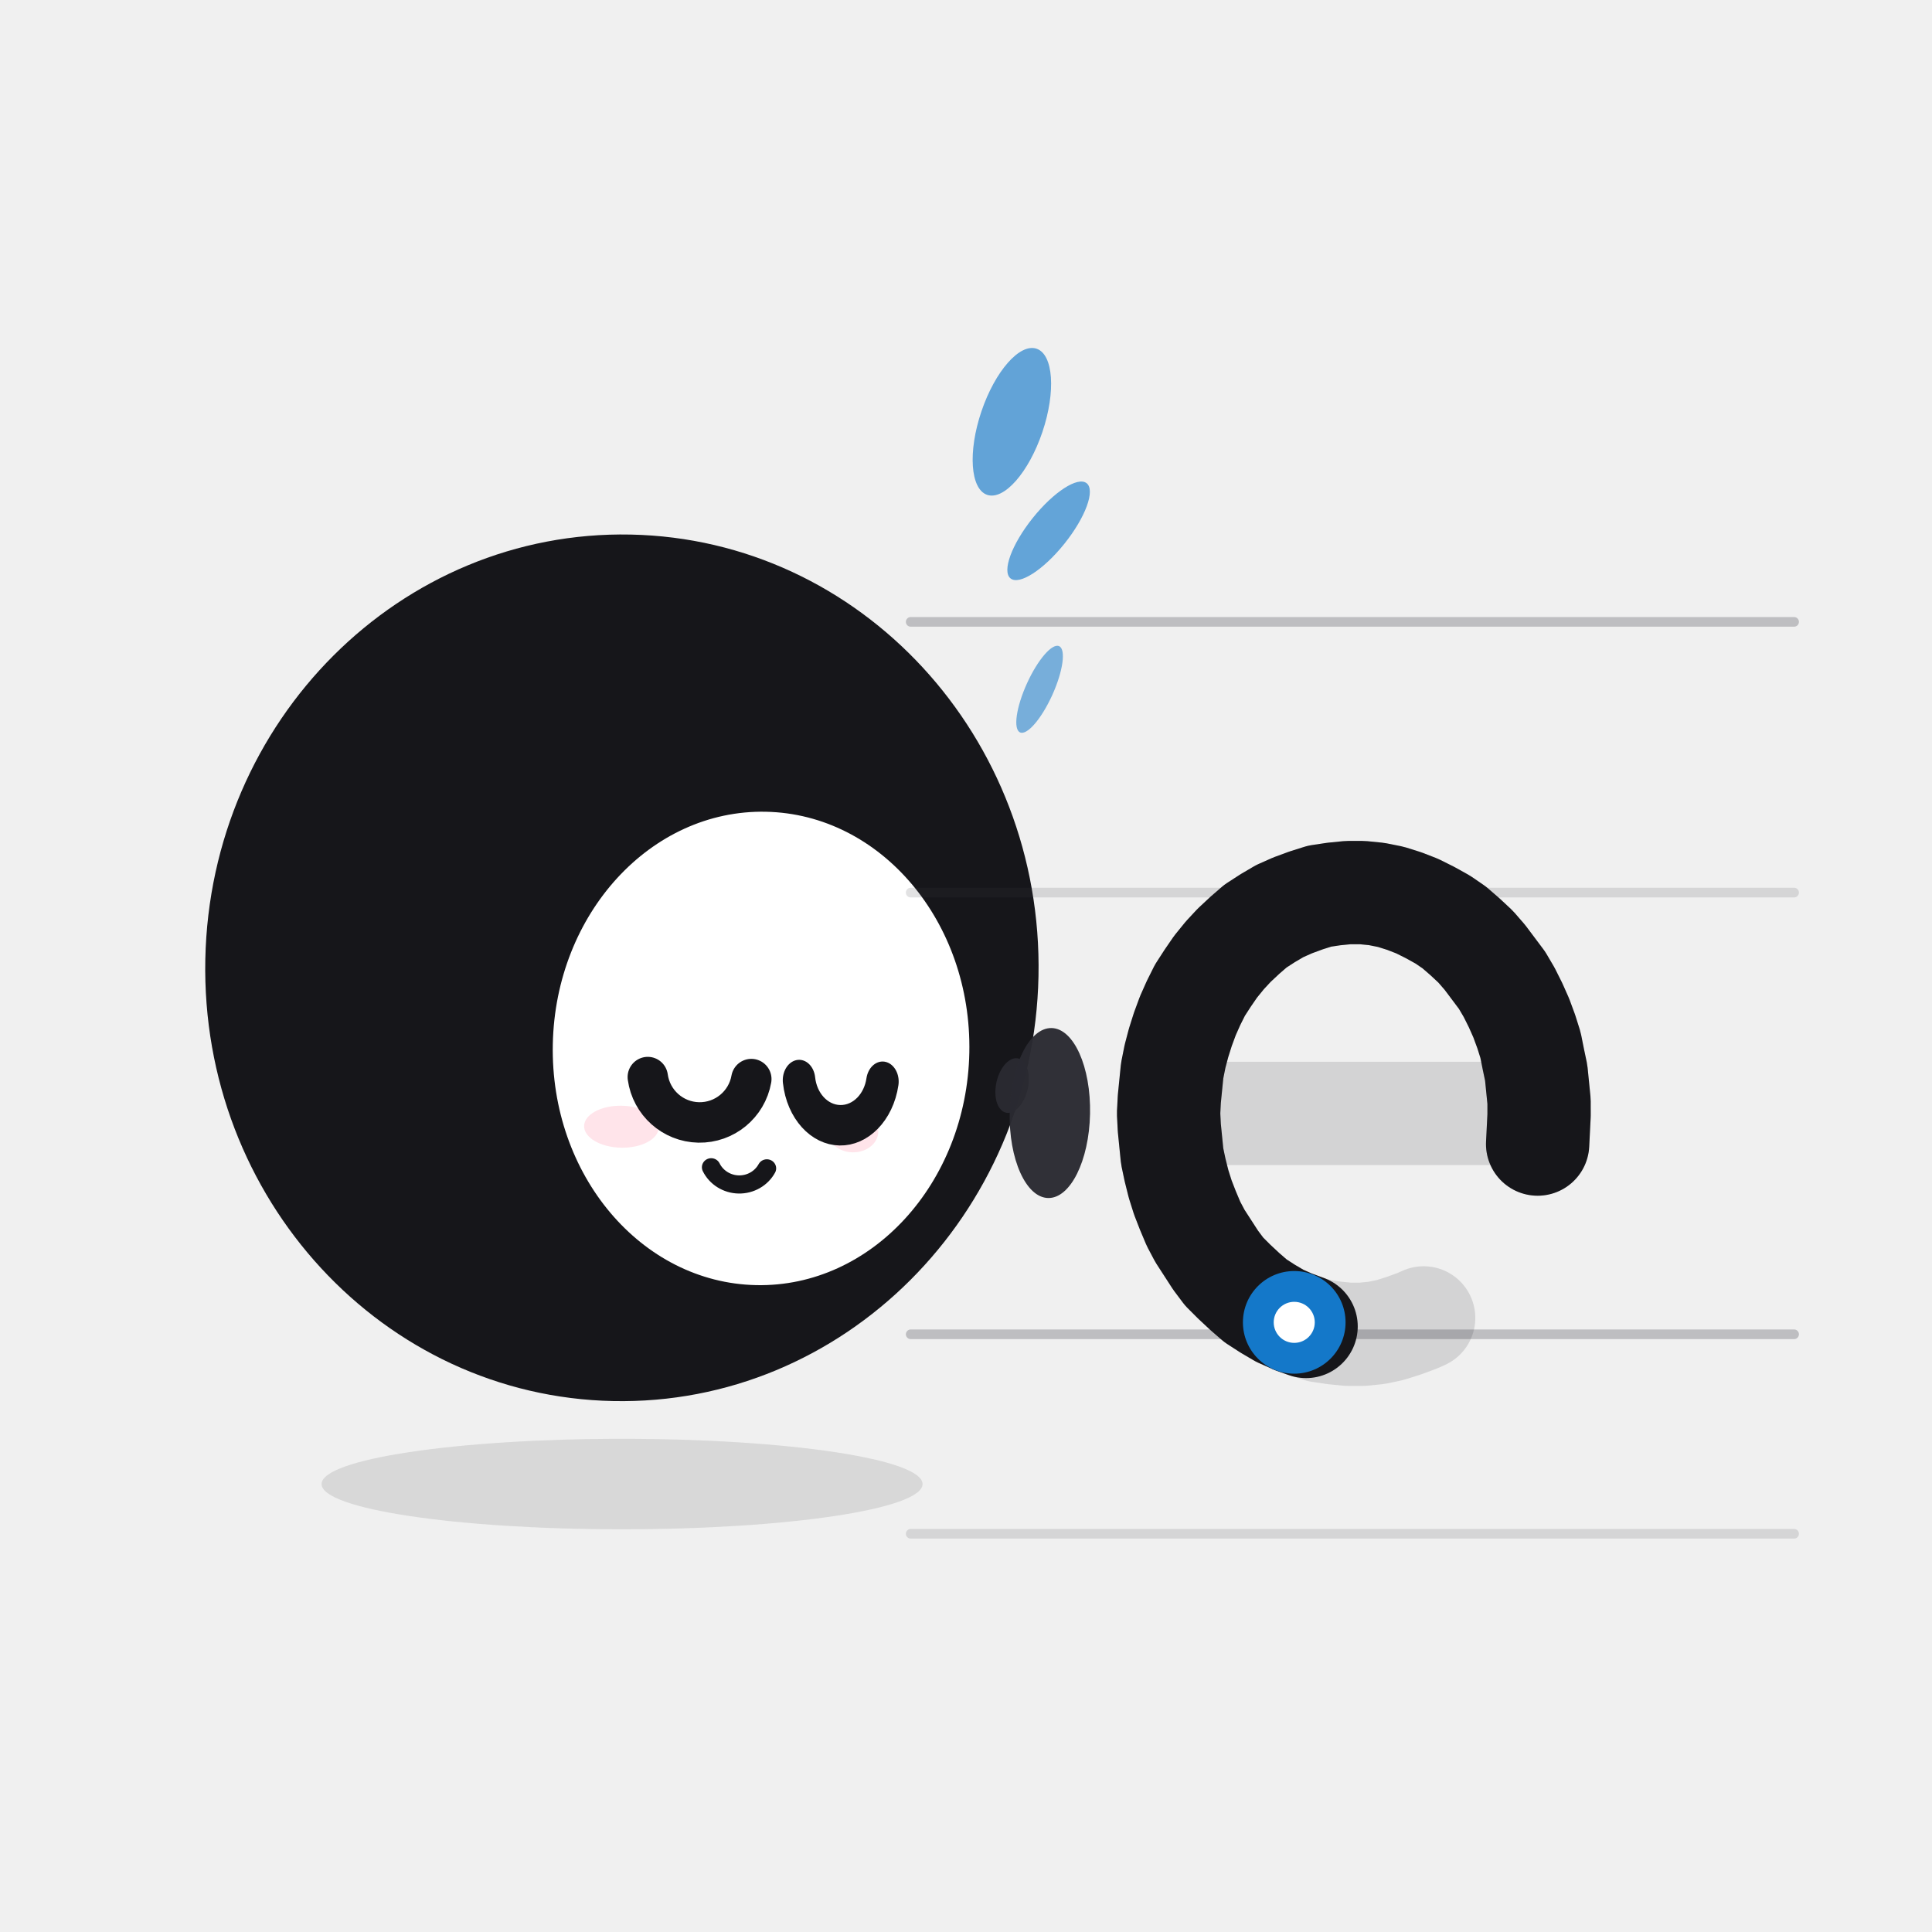
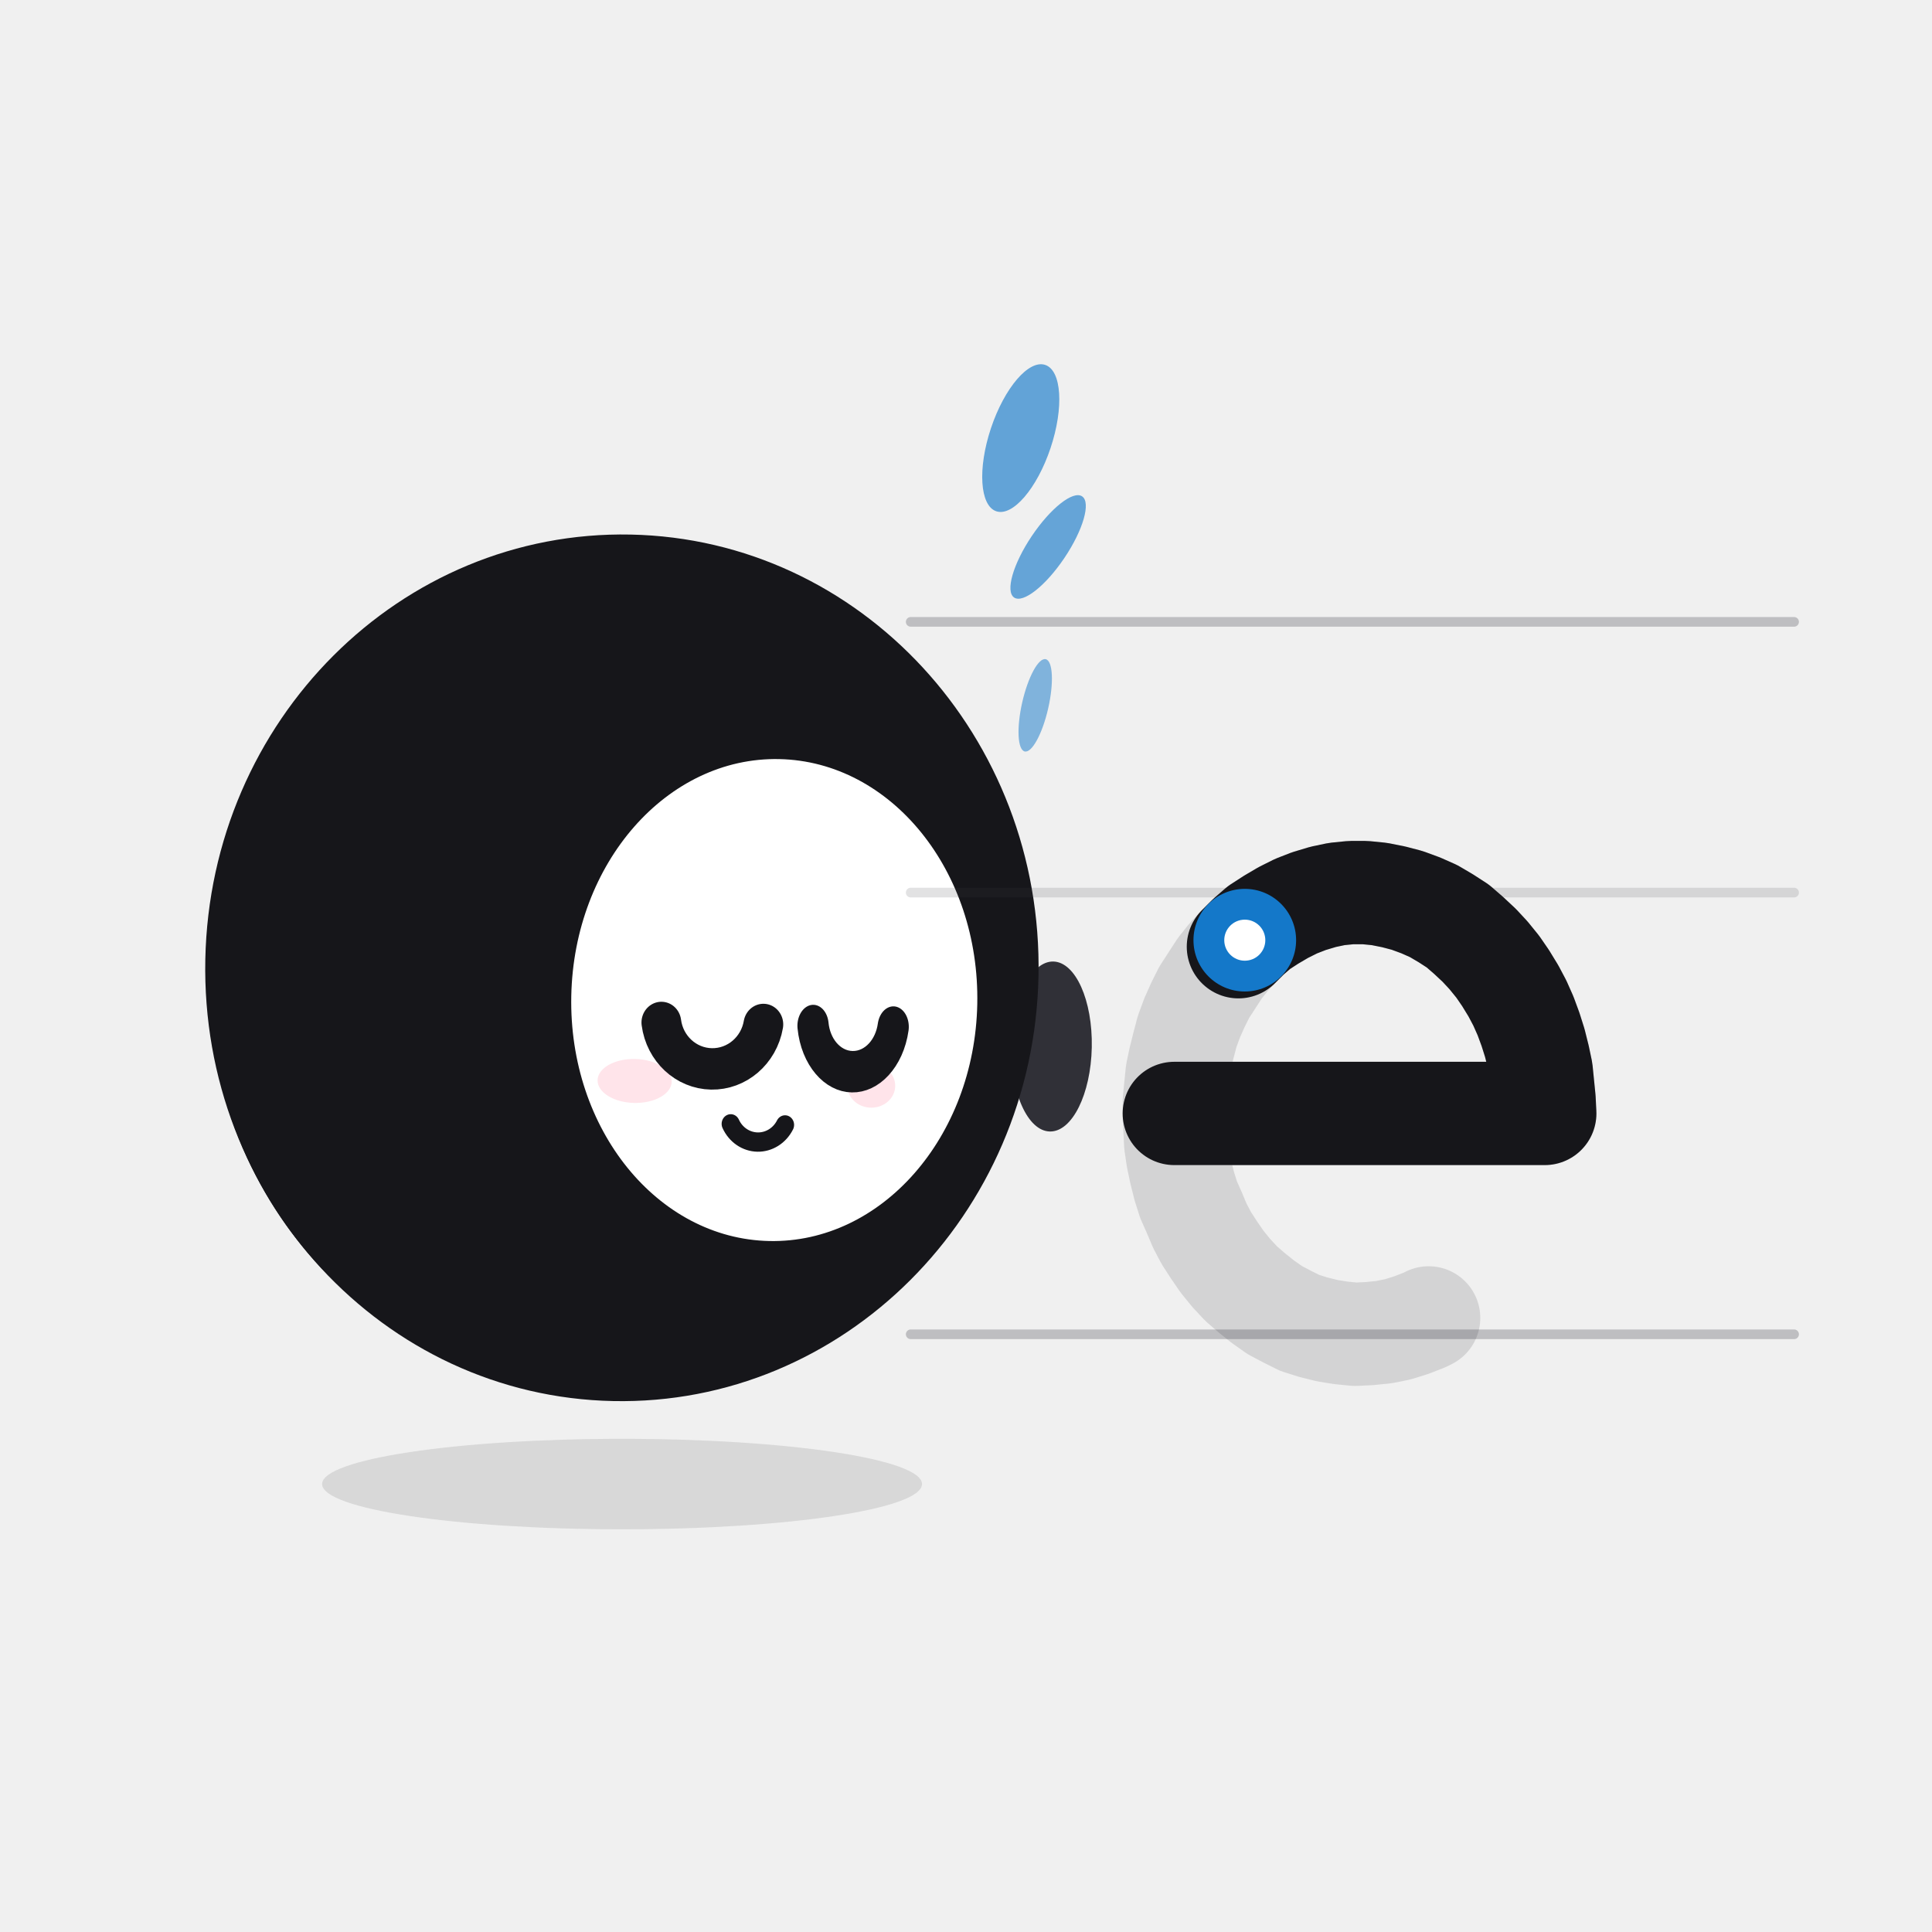
<svg xmlns="http://www.w3.org/2000/svg" width="320" height="320" viewBox="0 0 320 320">
  <defs>
    <clipPath id="bc1">
-       <path d="M83.776 18.667C83.776 50.046 61.394 75.484 33.784 75.484C6.174 75.484 -16.208 50.046 -16.208 18.667C-16.208 -12.712 6.174 -38.15 33.784 -38.15C61.394 -38.15 83.776 -12.712 83.776 18.667" transform="matrix(0.69 0.014 -0.014 0.69 103.007 160.301)" />
+       <path d="M85.446 6.994C85.446 38.94 63.63 64.838 36.718 64.838C9.806 64.838 -12.01 38.94 -12.01 6.994C-12.01 -24.952 9.806 -50.85 36.718 -50.85C63.63 -50.85 85.446 -24.952 85.446 6.994" transform="matrix(0.69 0.014 -0.014 0.69 103.007 160.301)" />
    </clipPath>
  </defs>
-   <path d="M-10.565 126C-10.565 132.075 -43.285 137 -83.649 137C-124.012 137 -156.733 132.075 -156.733 126C-156.733 119.925 -124.012 115 -83.649 115C-43.285 115 -10.565 119.925 -10.565 126" fill="rgba(22,22,26,0.13)" fill-opacity="0.862" transform="matrix(0.681 0 0 0.681 160 160)" />
-   <path d="M87.255 0.915C87.255 55.481 45.617 99.715 -5.745 99.715C-57.108 99.715 -98.745 55.481 -98.745 0.915C-98.745 -53.65 -57.108 -97.885 -5.745 -97.885C45.617 -97.885 87.255 -53.65 87.255 0.915" fill="#16161A" transform="matrix(0.69 0.014 -0.014 0.69 103.007 160.301)" />
+   <path d="M-10.698 126C-10.698 132.075 -43.359 137 -83.649 137C-123.938 137 -156.6 132.075 -156.6 126C-156.6 119.925 -123.938 115 -83.649 115C-43.359 115 -10.698 119.925 -10.698 126" fill="rgba(22,22,26,0.13)" fill-opacity="0.862" transform="matrix(0.681 0 0 0.681 160 160)" />
+   <path d="M-10.215 -10.816C-8.289 -8.119 -9.498 -3.956 -12.914 -1.517C-16.33 0.922 -20.66 0.713 -22.585 -1.984C-24.511 -4.681 -23.302 -8.844 -19.886 -11.283C-16.47 -13.722 -12.14 -13.513 -10.215 -10.816" fill="#2A2A31" fill-opacity="0.963" transform="matrix(0.387 0.008 -0.014 0.69 174.177 173.335)" />
+   <path d="M17.2 0C17.2 11.267 9.499 20.4 0 20.4C-9.499 20.4 -17.2 11.267 -17.2 0C-17.2 -11.267 -9.499 -20.4 0 -20.4C9.499 -20.4 17.2 -11.267 17.2 0" fill="#2A2A31" fill-opacity="0.963" transform="matrix(0.387 0.008 -0.014 0.69 174.177 173.335)" />
+   <path d="M86.717 2.205C86.717 56.771 45.079 101.005 -6.283 101.005C-57.646 101.005 -99.283 56.771 -99.283 2.205C-99.283 -52.361 -57.646 -96.595 -6.283 -96.595C45.079 -96.595 86.717 -52.361 86.717 2.205" fill="#16161A" transform="matrix(0.69 0.014 -0.014 0.69 103.007 160.301)" />
  <path d="M100 0C100 57.438 55.228 104 0 104C-55.228 104 -100 57.438 -100 0C-100 -57.438 -55.228 -104 0 -104C55.228 -104 100 -57.438 100 0" fill="#16161A" transform="matrix(0.69 0.014 -0.014 0.69 103.007 160.301)" />
-   <path d="M83.776 18.667C83.776 50.046 61.394 75.484 33.784 75.484C6.174 75.484 -16.208 50.046 -16.208 18.667C-16.208 -12.712 6.174 -38.15 33.784 -38.15C61.394 -38.15 83.776 -12.712 83.776 18.667" fill="#FFFFFF" transform="matrix(0.69 0.014 -0.014 0.69 103.007 160.301)" />
-   <path d="M9 0C9 3.038 4.971 5.5 0 5.5C-4.971 5.5 -9 3.038 -9 0C-9 -3.038 -4.971 -5.5 0 -5.5C4.971 -5.5 9 -3.038 9 0" fill="rgba(255,138,168,0.42)" fill-opacity="0.55" transform="matrix(0.687 0.014 -0.013 0.632 102.931 186.62)" />
-   <path d="M9 0C9 3.038 4.971 5.5 0 5.5C-4.971 5.5 -9 3.038 -9 0C-9 -3.038 -4.971 -5.5 0 -5.5C4.971 -5.5 9 -3.038 9 0" fill="rgba(255,138,168,0.42)" fill-opacity="0.55" transform="matrix(0.466 0.009 -0.013 0.632 141.277 187.387)" />
+   <path d="M85.446 6.994C85.446 38.94 63.63 64.838 36.718 64.838C9.806 64.838 -12.01 38.94 -12.01 6.994C-12.01 -24.952 9.806 -50.85 36.718 -50.85C63.63 -50.85 85.446 -24.952 85.446 6.994" fill="#FFFFFF" transform="matrix(0.69 0.014 -0.014 0.69 103.007 160.301)" />
+   <path d="M9 0C9 3.038 4.971 5.5 0 5.5C-4.971 5.5 -9 3.038 -9 0C-9 -3.038 -4.971 -5.5 0 -5.5C4.971 -5.5 9 -3.038 9 0" fill="rgba(255,138,168,0.42)" fill-opacity="0.55" transform="matrix(0.682 0.014 -0.013 0.662 105.117 179.041)" />
+   <path d="M9 0C9 3.038 4.971 5.5 0 5.5C-4.971 5.5 -9 3.038 -9 0C-9 -3.038 -4.971 -5.5 0 -5.5C4.971 -5.5 9 -3.038 9 0" fill="rgba(255,138,168,0.42)" fill-opacity="0.55" transform="matrix(0.441 0.009 -0.013 0.662 144.303 179.825)" />
  <g clip-path="url(#bc1)">
-     <path d="M12.84 2.034C11.84 8.35 6.395 13 0 13C-6.395 13 -11.84 8.35 -12.84 2.034" fill="none" stroke="#16161A" stroke-width="10" stroke-linecap="round" stroke-linejoin="round" transform="matrix(0.668 0.013 -0.013 0.67 115.895 177.201)" />
-     <path d="M12.84 2.034C11.84 8.35 6.395 13 0 13C-6.395 13 -11.84 8.35 -12.84 2.034" fill="none" stroke="#16161A" stroke-width="10" stroke-linecap="round" stroke-linejoin="round" transform="matrix(0.538 0.011 -0.013 0.67 139.277 177.668)" />
-     <path d="M7.484 0.814C6.05 3.628 3.159 5.4 0 5.4C-3.159 5.4 -6.05 3.628 -7.484 0.814" fill="none" stroke="#16161A" stroke-width="5" stroke-linecap="round" stroke-linejoin="round" transform="matrix(0.616 0.012 -0.012 0.601 122.416 192.938)" />
+     <path d="M12.84 2.034C11.84 8.35 6.395 13 0 13C-6.395 13 -11.84 8.35 -12.84 2.034" fill="none" stroke="#16161A" stroke-width="10" stroke-linecap="round" stroke-linejoin="round" transform="matrix(0.658 0.013 -0.014 0.686 118.017 168.125)" />
+     <path d="M12.84 2.034C11.84 8.35 6.395 13 0 13C-6.395 13 -11.84 8.35 -12.84 2.034" fill="none" stroke="#16161A" stroke-width="10" stroke-linecap="round" stroke-linejoin="round" transform="matrix(0.517 0.01 -0.014 0.686 141.33 168.591)" />
+     <path d="M7.484 0.814C6.05 3.628 3.159 5.4 0 5.4C-3.159 5.4 -6.05 3.628 -7.484 0.814" fill="none" stroke="#16161A" stroke-width="5" stroke-linecap="round" stroke-linejoin="round" transform="matrix(0.601 0.012 -0.013 0.639 125.537 185.712)" />
  </g>
-   <path d="M-10.215 -10.816C-8.289 -8.119 -9.498 -3.956 -12.914 -1.517C-16.33 0.922 -20.66 0.713 -22.585 -1.984C-24.511 -4.681 -23.302 -8.844 -19.886 -11.283C-16.47 -13.722 -12.14 -13.513 -10.215 -10.816" fill="#2A2A31" fill-opacity="0.963" transform="matrix(0.387 0.008 -0.014 0.69 173.89 184.353)" />
-   <path d="M17.2 0C17.2 11.267 9.499 20.4 0 20.4C-9.499 20.4 -17.2 11.267 -17.2 0C-17.2 -11.267 -9.499 -20.4 0 -20.4C9.499 -20.4 17.2 -11.267 17.2 0" fill="#2A2A31" fill-opacity="0.963" transform="matrix(0.387 0.008 -0.014 0.69 173.89 184.353)" />
-   <path d="M7.721 0C7.721 10.22 4.264 18.505 0 18.505C-4.264 18.505 -7.721 10.22 -7.721 0C-7.721 -10.22 -4.264 -18.505 0 -18.505C4.264 -18.505 7.721 -10.22 7.721 0" fill="#1478C9" fill-opacity="0.644" transform="matrix(0.654 0.221 -0.221 0.654 167.6 69.861)" />
-   <path d="M4.894 0C4.894 8.077 2.703 14.624 0 14.624C-2.703 14.624 -4.894 8.077 -4.894 0C-4.894 -8.077 -2.703 -14.624 0 -14.624C2.703 -14.624 4.894 -8.077 4.894 0" fill="#1478C9" fill-opacity="0.64" transform="matrix(0.539 0.431 -0.431 0.539 173.682 87.921)" />
-   <path d="M3.342 0C3.342 6.271 1.846 11.355 0 11.355C-1.846 11.355 -3.342 6.271 -3.342 0C-3.342 -6.271 -1.846 -11.355 0 -11.355C1.846 -11.355 3.342 -6.271 3.342 0" fill="#1478C9" fill-opacity="0.548" transform="matrix(0.629 0.285 -0.285 0.629 172.189 114.167)" />
+   <path d="M7.531 0C7.531 10.22 4.159 18.505 0 18.505C-4.159 18.505 -7.531 10.22 -7.531 0C-7.531 -10.22 -4.159 -18.505 0 -18.505C4.159 -18.505 7.531 -10.22 7.531 0" fill="#1478C9" fill-opacity="0.644" transform="matrix(0.655 0.219 -0.219 0.655 169.07 72.563)" />
+   <path d="M4.714 0C4.714 8.077 2.604 14.624 0 14.624C-2.604 14.624 -4.714 8.077 -4.714 0C-4.714 -8.077 -2.604 -14.624 0 -14.624C2.604 -14.624 4.714 -8.077 4.714 0" fill="#1478C9" fill-opacity="0.626" transform="matrix(0.573 0.385 -0.385 0.573 173.602 90.592)" />
+   <path d="M3.197 0C3.197 6.271 1.765 11.355 0 11.355C-1.765 11.355 -3.197 6.271 -3.197 0C-3.197 -6.271 -1.765 -11.355 0 -11.355C1.765 -11.355 3.197 -6.271 3.197 0" fill="#1478C9" fill-opacity="0.509" transform="matrix(0.673 0.153 -0.153 0.673 171.465 116.825)" />
  <path d="M-73.16 -59L73.16 -59" fill="none" stroke="#3D3D49" stroke-width="1.6" stroke-linecap="round" stroke-linejoin="round" stroke-opacity="0.28" transform="matrix(1 0 0 1 224 162)" />
  <path d="M-73.16 -14.16L73.16 -14.16" fill="none" stroke="#3D3D49" stroke-width="1.6" stroke-linecap="round" stroke-linejoin="round" stroke-opacity="0.15" transform="matrix(1 0 0 1 224 162)" />
  <path d="M-73.16 59L73.16 59" fill="none" stroke="#3D3D49" stroke-width="1.6" stroke-linecap="round" stroke-linejoin="round" stroke-opacity="0.28" transform="matrix(1 0 0 1 224 162)" />
-   <path d="M-73.16 92.04L73.16 92.04" fill="none" stroke="#3D3D49" stroke-width="1.6" stroke-linecap="round" stroke-linejoin="round" stroke-opacity="0.15" transform="matrix(1 0 0 1 224 162)" />
-   <path d="M0.26 0.233L0.261 0.213L0.262 0.193L0.262 0.173L0.26 0.153L0.258 0.133L0.254 0.114L0.25 0.094L0.244 0.075L0.237 0.056L0.229 0.038L0.22 0.02L0.21 0.003L0.198 -0.013L0.186 -0.029L0.173 -0.044L0.158 -0.058L0.143 -0.071L0.127 -0.082L0.109 -0.092L0.091 -0.101L0.073 -0.108L0.054 -0.114L0.034 -0.118L0.014 -0.12L-0.006 -0.12L-0.026 -0.118L-0.046 -0.115L-0.065 -0.109L-0.084 -0.102L-0.102 -0.094L-0.119 -0.084L-0.136 -0.073L-0.151 -0.06L-0.166 -0.046L-0.179 -0.032L-0.192 -0.016L-0.203 0L-0.214 0.017L-0.223 0.035L-0.231 0.053L-0.238 0.072L-0.244 0.091L-0.249 0.11L-0.253 0.13L-0.255 0.15L-0.257 0.17L-0.258 0.19L-0.257 0.21L-0.255 0.23L-0.253 0.25L-0.249 0.269L-0.244 0.289L-0.238 0.308L-0.231 0.326L-0.223 0.345L-0.214 0.362L-0.203 0.379L-0.192 0.396L-0.18 0.412L-0.166 0.426L-0.151 0.44L-0.136 0.453L-0.119 0.464L-0.102 0.474L-0.084 0.482L-0.065 0.489L-0.046 0.495L-0.026 0.498L-0.006 0.5L0.014 0.5L0.034 0.498L0.053 0.494L0.072 0.488L0.091 0.481L0.1 0.477" fill="none" stroke="rgba(22,22,26,0.13)" stroke-width="0.145" stroke-linecap="round" stroke-linejoin="round" transform="matrix(118 0 0 118 224 162)" />
-   <path d="M-0.258 0.19L-0.238 0.19L-0.218 0.19L-0.198 0.19L-0.178 0.19L-0.158 0.19L-0.138 0.19L-0.118 0.19L-0.098 0.19L-0.078 0.19L-0.058 0.19L-0.038 0.19L-0.018 0.19L0.002 0.19L0.022 0.19L0.042 0.19L0.062 0.19L0.082 0.19L0.102 0.19L0.122 0.19L0.142 0.19L0.162 0.19L0.182 0.19L0.202 0.19L0.222 0.19L0.242 0.19L0.262 0.19" fill="none" stroke="rgba(22,22,26,0.13)" stroke-width="0.145" stroke-linecap="round" stroke-linejoin="round" transform="matrix(118 0 0 118 224 162)" />
-   <path d="M0.26 0.233L0.261 0.213L0.262 0.193L0.262 0.173L0.26 0.153L0.258 0.133L0.254 0.114L0.25 0.094L0.244 0.075L0.237 0.056L0.229 0.038L0.22 0.02L0.21 0.003L0.198 -0.013L0.186 -0.029L0.173 -0.044L0.158 -0.058L0.143 -0.071L0.127 -0.082L0.109 -0.092L0.091 -0.101L0.073 -0.108L0.054 -0.114L0.034 -0.118L0.014 -0.12L-0.006 -0.12L-0.026 -0.118L-0.046 -0.115L-0.065 -0.109L-0.084 -0.102L-0.102 -0.094L-0.119 -0.084L-0.136 -0.073L-0.151 -0.06L-0.166 -0.046L-0.179 -0.032L-0.192 -0.016L-0.203 0L-0.214 0.017L-0.223 0.035L-0.231 0.053L-0.238 0.072L-0.244 0.091L-0.249 0.11L-0.253 0.13L-0.255 0.15L-0.257 0.17L-0.258 0.19L-0.257 0.21L-0.255 0.23L-0.253 0.25L-0.249 0.269L-0.244 0.289L-0.238 0.308L-0.231 0.326L-0.223 0.345L-0.214 0.362L-0.203 0.379L-0.192 0.396L-0.18 0.412L-0.166 0.426L-0.151 0.44L-0.136 0.453L-0.119 0.464L-0.102 0.474L-0.084 0.482L-0.065 0.489L-0.082 0.483" fill="none" stroke="#16161A" stroke-width="0.145" stroke-linecap="round" stroke-linejoin="round" transform="matrix(118 0 0 118 224 162)" />
-   <path d="M8.5 0C8.5 4.694 4.694 8.5 0 8.5C-4.694 8.5 -8.5 4.694 -8.5 0C-8.5 -4.694 -4.694 -8.5 0 -8.5C4.694 -8.5 8.5 -4.694 8.5 0" fill="#1478C9" transform="matrix(1 0 0 1 214.367 219.023)" />
-   <path d="M3.4 0C3.4 1.878 1.878 3.4 0 3.4C-1.878 3.4 -3.4 1.878 -3.4 0C-3.4 -1.878 -1.878 -3.4 0 -3.4C1.878 -3.4 3.4 -1.878 3.4 0" fill="#FFFFFF" transform="matrix(1 0 0 1 214.367 219.023)" />
+   <path d="M-0.25 0.19L-0.23 0.19L-0.21 0.19L-0.19 0.19L-0.17 0.19L-0.15 0.19L-0.13 0.19L-0.11 0.19L-0.09 0.19L-0.07 0.19L-0.05 0.19L-0.03 0.19L-0.01 0.19L0.01 0.19L0.03 0.19L0.05 0.19L0.07 0.19L0.09 0.19L0.11 0.19L0.13 0.19L0.15 0.19L0.17 0.19L0.19 0.19L0.21 0.19L0.23 0.19L0.25 0.19L0.27 0.19L0.269 0.17L0.267 0.15L0.265 0.13L0.261 0.111L0.256 0.091L0.25 0.072L0.243 0.053L0.235 0.035L0.226 0.018L0.215 0L0.204 -0.016L0.191 -0.032L0.178 -0.046L0.163 -0.06L0.148 -0.073L0.131 -0.084L0.114 -0.094L0.096 -0.102L0.077 -0.109L0.058 -0.114L0.038 -0.118L0.018 -0.12L-0.002 -0.12L-0.022 -0.118L-0.041 -0.114L-0.061 -0.108L-0.079 -0.101L-0.097 -0.092L-0.114 -0.082L-0.131 -0.071L-0.146 -0.058L-0.16 -0.044L-0.174 -0.029L-0.186 -0.014L-0.197 0.003L-0.208 0.02L-0.217 0.038L-0.225 0.056L-0.232 0.075L-0.237 0.094L-0.242 0.114L-0.246 0.133L-0.248 0.153L-0.25 0.173L-0.25 0.193L-0.249 0.213L-0.248 0.233L-0.245 0.253L-0.241 0.272L-0.236 0.292L-0.23 0.311L-0.222 0.329L-0.214 0.348L-0.205 0.365L-0.194 0.382L-0.183 0.398L-0.17 0.414L-0.156 0.429L-0.141 0.442L-0.126 0.454L-0.109 0.466L-0.092 0.475L-0.074 0.484L-0.055 0.49L-0.035 0.495L-0.016 0.498L0.004 0.5L0.024 0.499L0.044 0.497L0.064 0.493L0.083 0.487L0.101 0.48L0.107 0.477" fill="none" stroke="rgba(22,22,26,0.13)" stroke-width="0.145" stroke-linecap="round" stroke-linejoin="round" transform="matrix(118 0 0 118 224 162)" />
+   <path d="M-0.25 0.19L-0.23 0.19L-0.21 0.19L-0.19 0.19L-0.17 0.19L-0.15 0.19L-0.13 0.19L-0.11 0.19L-0.09 0.19L-0.07 0.19L-0.05 0.19L-0.03 0.19L-0.01 0.19L0.01 0.19L0.03 0.19L0.05 0.19L0.07 0.19L0.09 0.19L0.11 0.19L0.13 0.19L0.15 0.19L0.17 0.19L0.19 0.19L0.21 0.19L0.23 0.19L0.25 0.19L0.27 0.19L0.269 0.17L0.267 0.15L0.265 0.13L0.261 0.111L0.256 0.091L0.25 0.072L0.243 0.053L0.235 0.035L0.226 0.018L0.215 0L0.204 -0.016L0.191 -0.032L0.178 -0.046L0.163 -0.06L0.148 -0.073L0.131 -0.084L0.114 -0.094L0.096 -0.102L0.077 -0.109L0.058 -0.114L0.038 -0.118L0.018 -0.12L-0.002 -0.12L-0.022 -0.118L-0.041 -0.114L-0.061 -0.108L-0.079 -0.101L-0.097 -0.092L-0.114 -0.082L-0.131 -0.071L-0.146 -0.058L-0.16 -0.044L-0.151 -0.053" fill="none" stroke="#16161A" stroke-width="0.145" stroke-linecap="round" stroke-linejoin="round" transform="matrix(118 0 0 118 224 162)" />
+   <path d="M8.5 0C8.5 4.694 4.694 8.5 0 8.5C-4.694 8.5 -8.5 4.694 -8.5 0C-8.5 -4.694 -4.694 -8.5 0 -8.5C4.694 -8.5 8.5 -4.694 8.5 0" fill="#1478C9" transform="matrix(1 0 0 1 206.176 155.723)" />
+   <path d="M3.4 0C3.4 1.878 1.878 3.4 0 3.4C-1.878 3.4 -3.4 1.878 -3.4 0C-3.4 -1.878 -1.878 -3.4 0 -3.4C1.878 -3.4 3.4 -1.878 3.4 0" fill="#FFFFFF" transform="matrix(1 0 0 1 206.176 155.723)" />
</svg>
